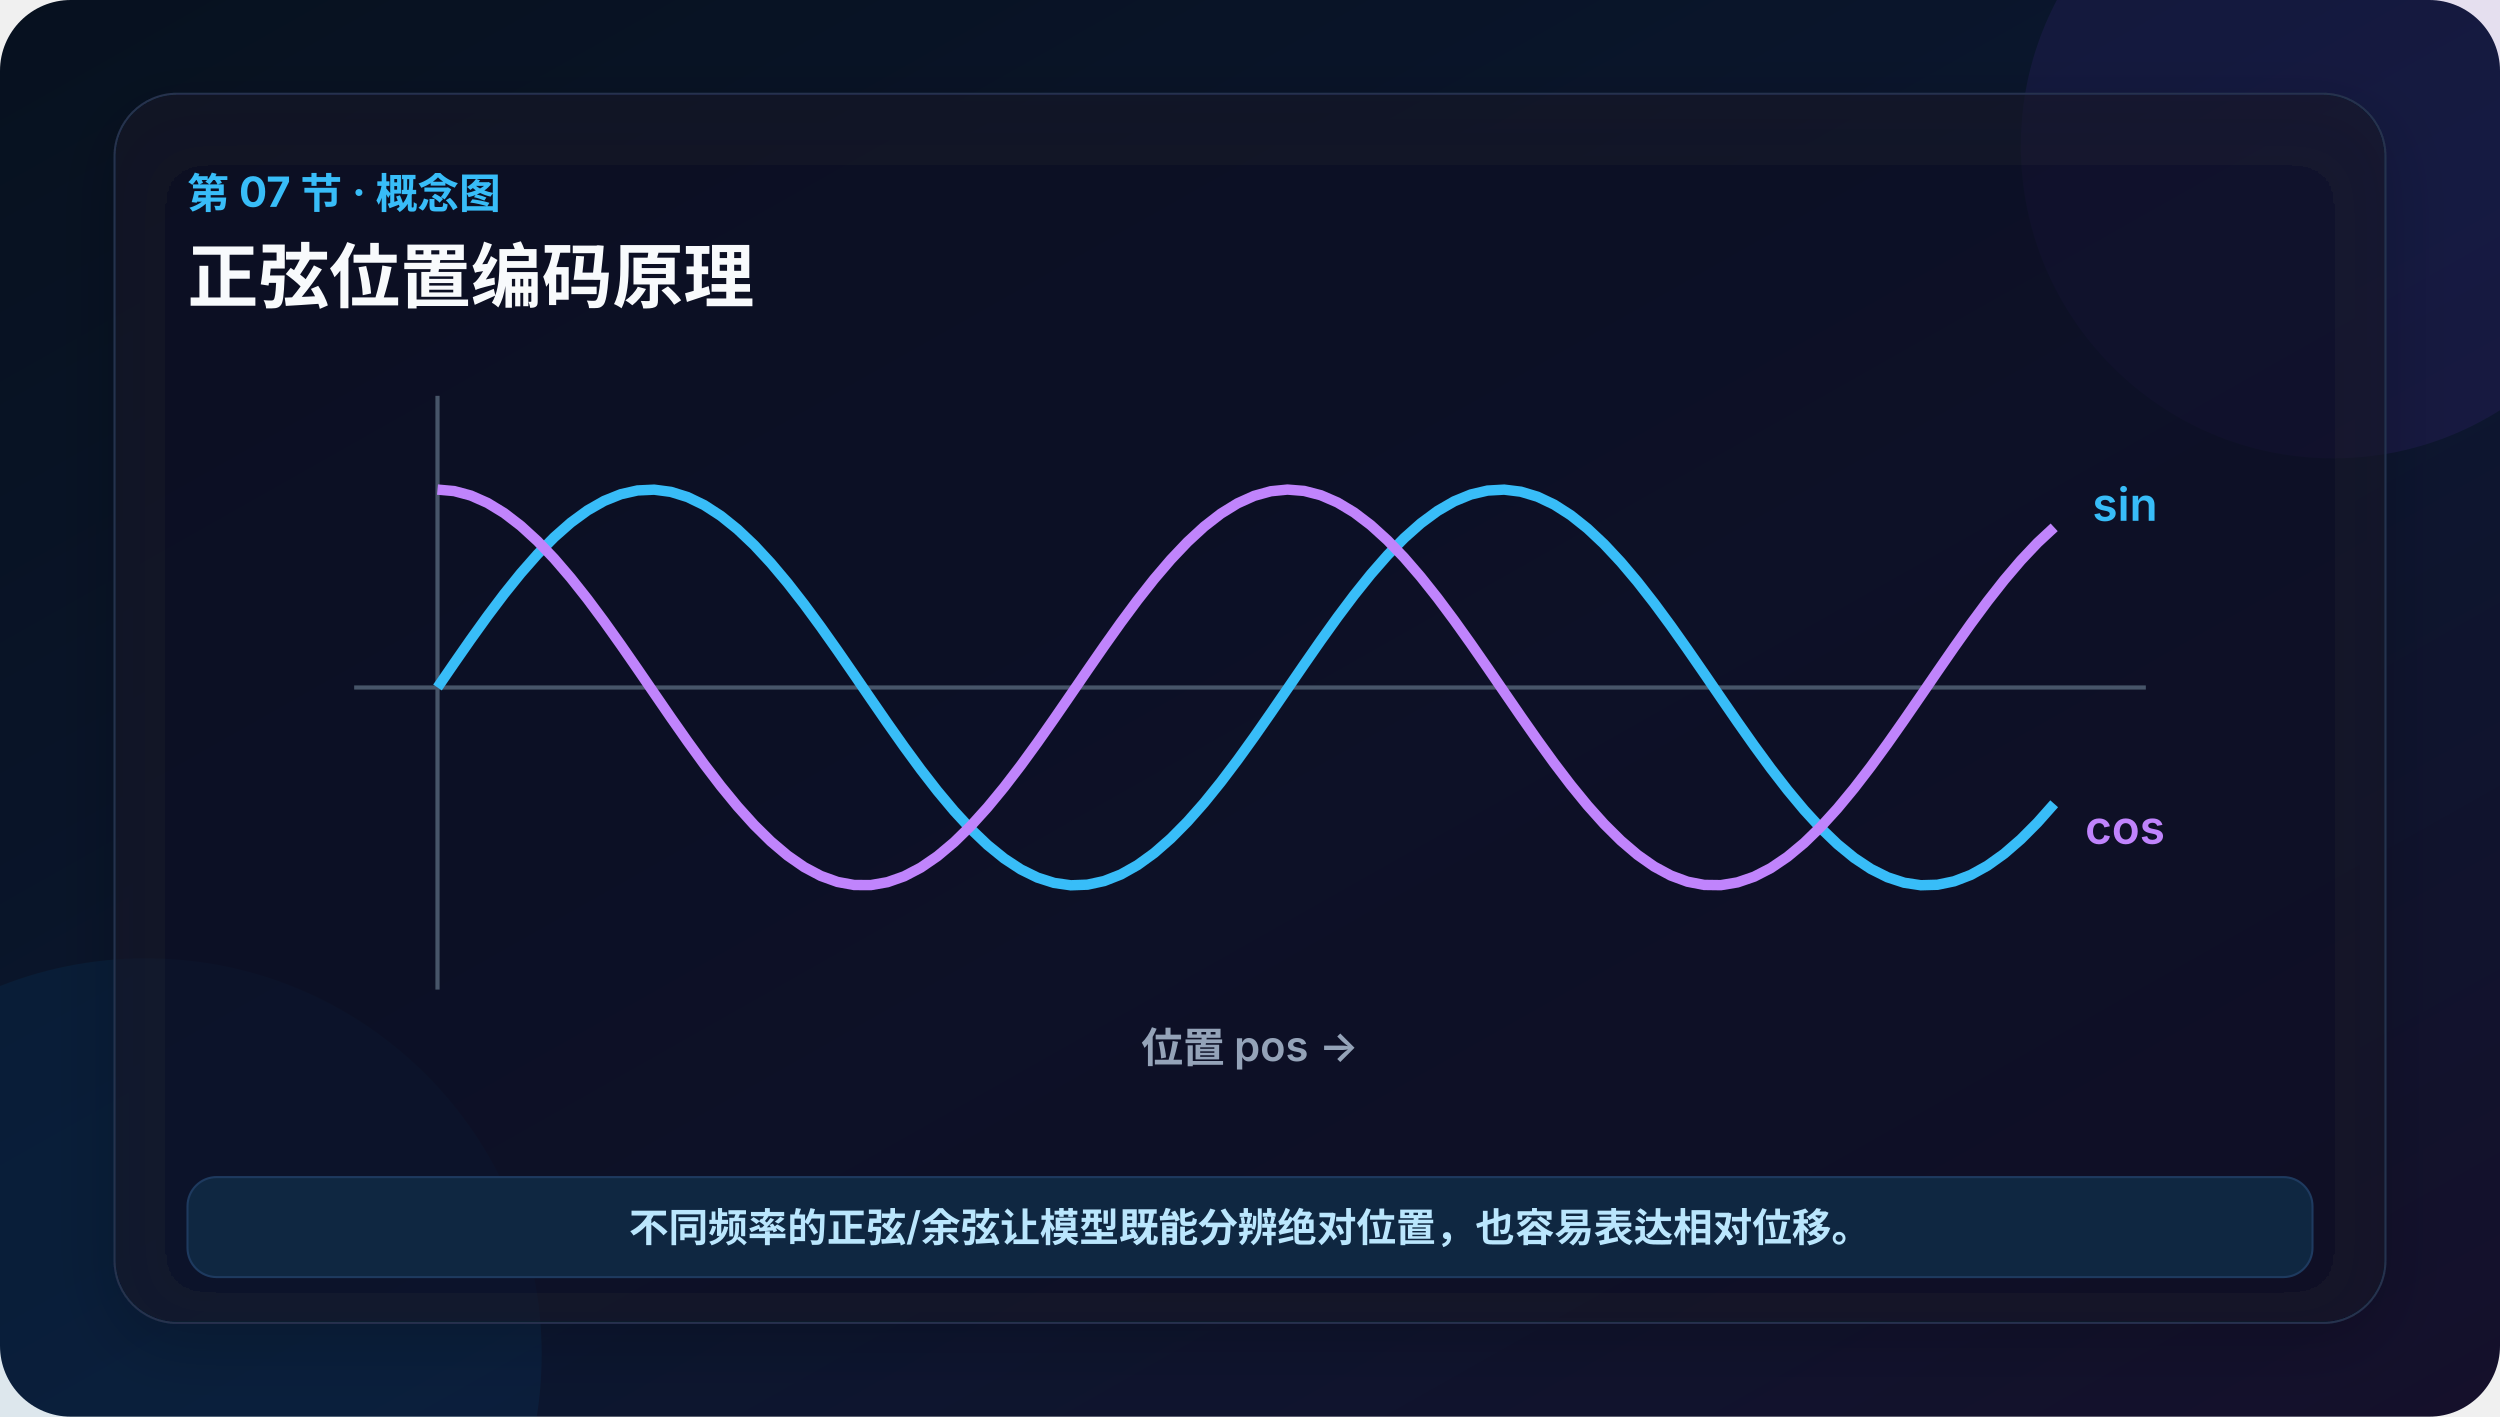
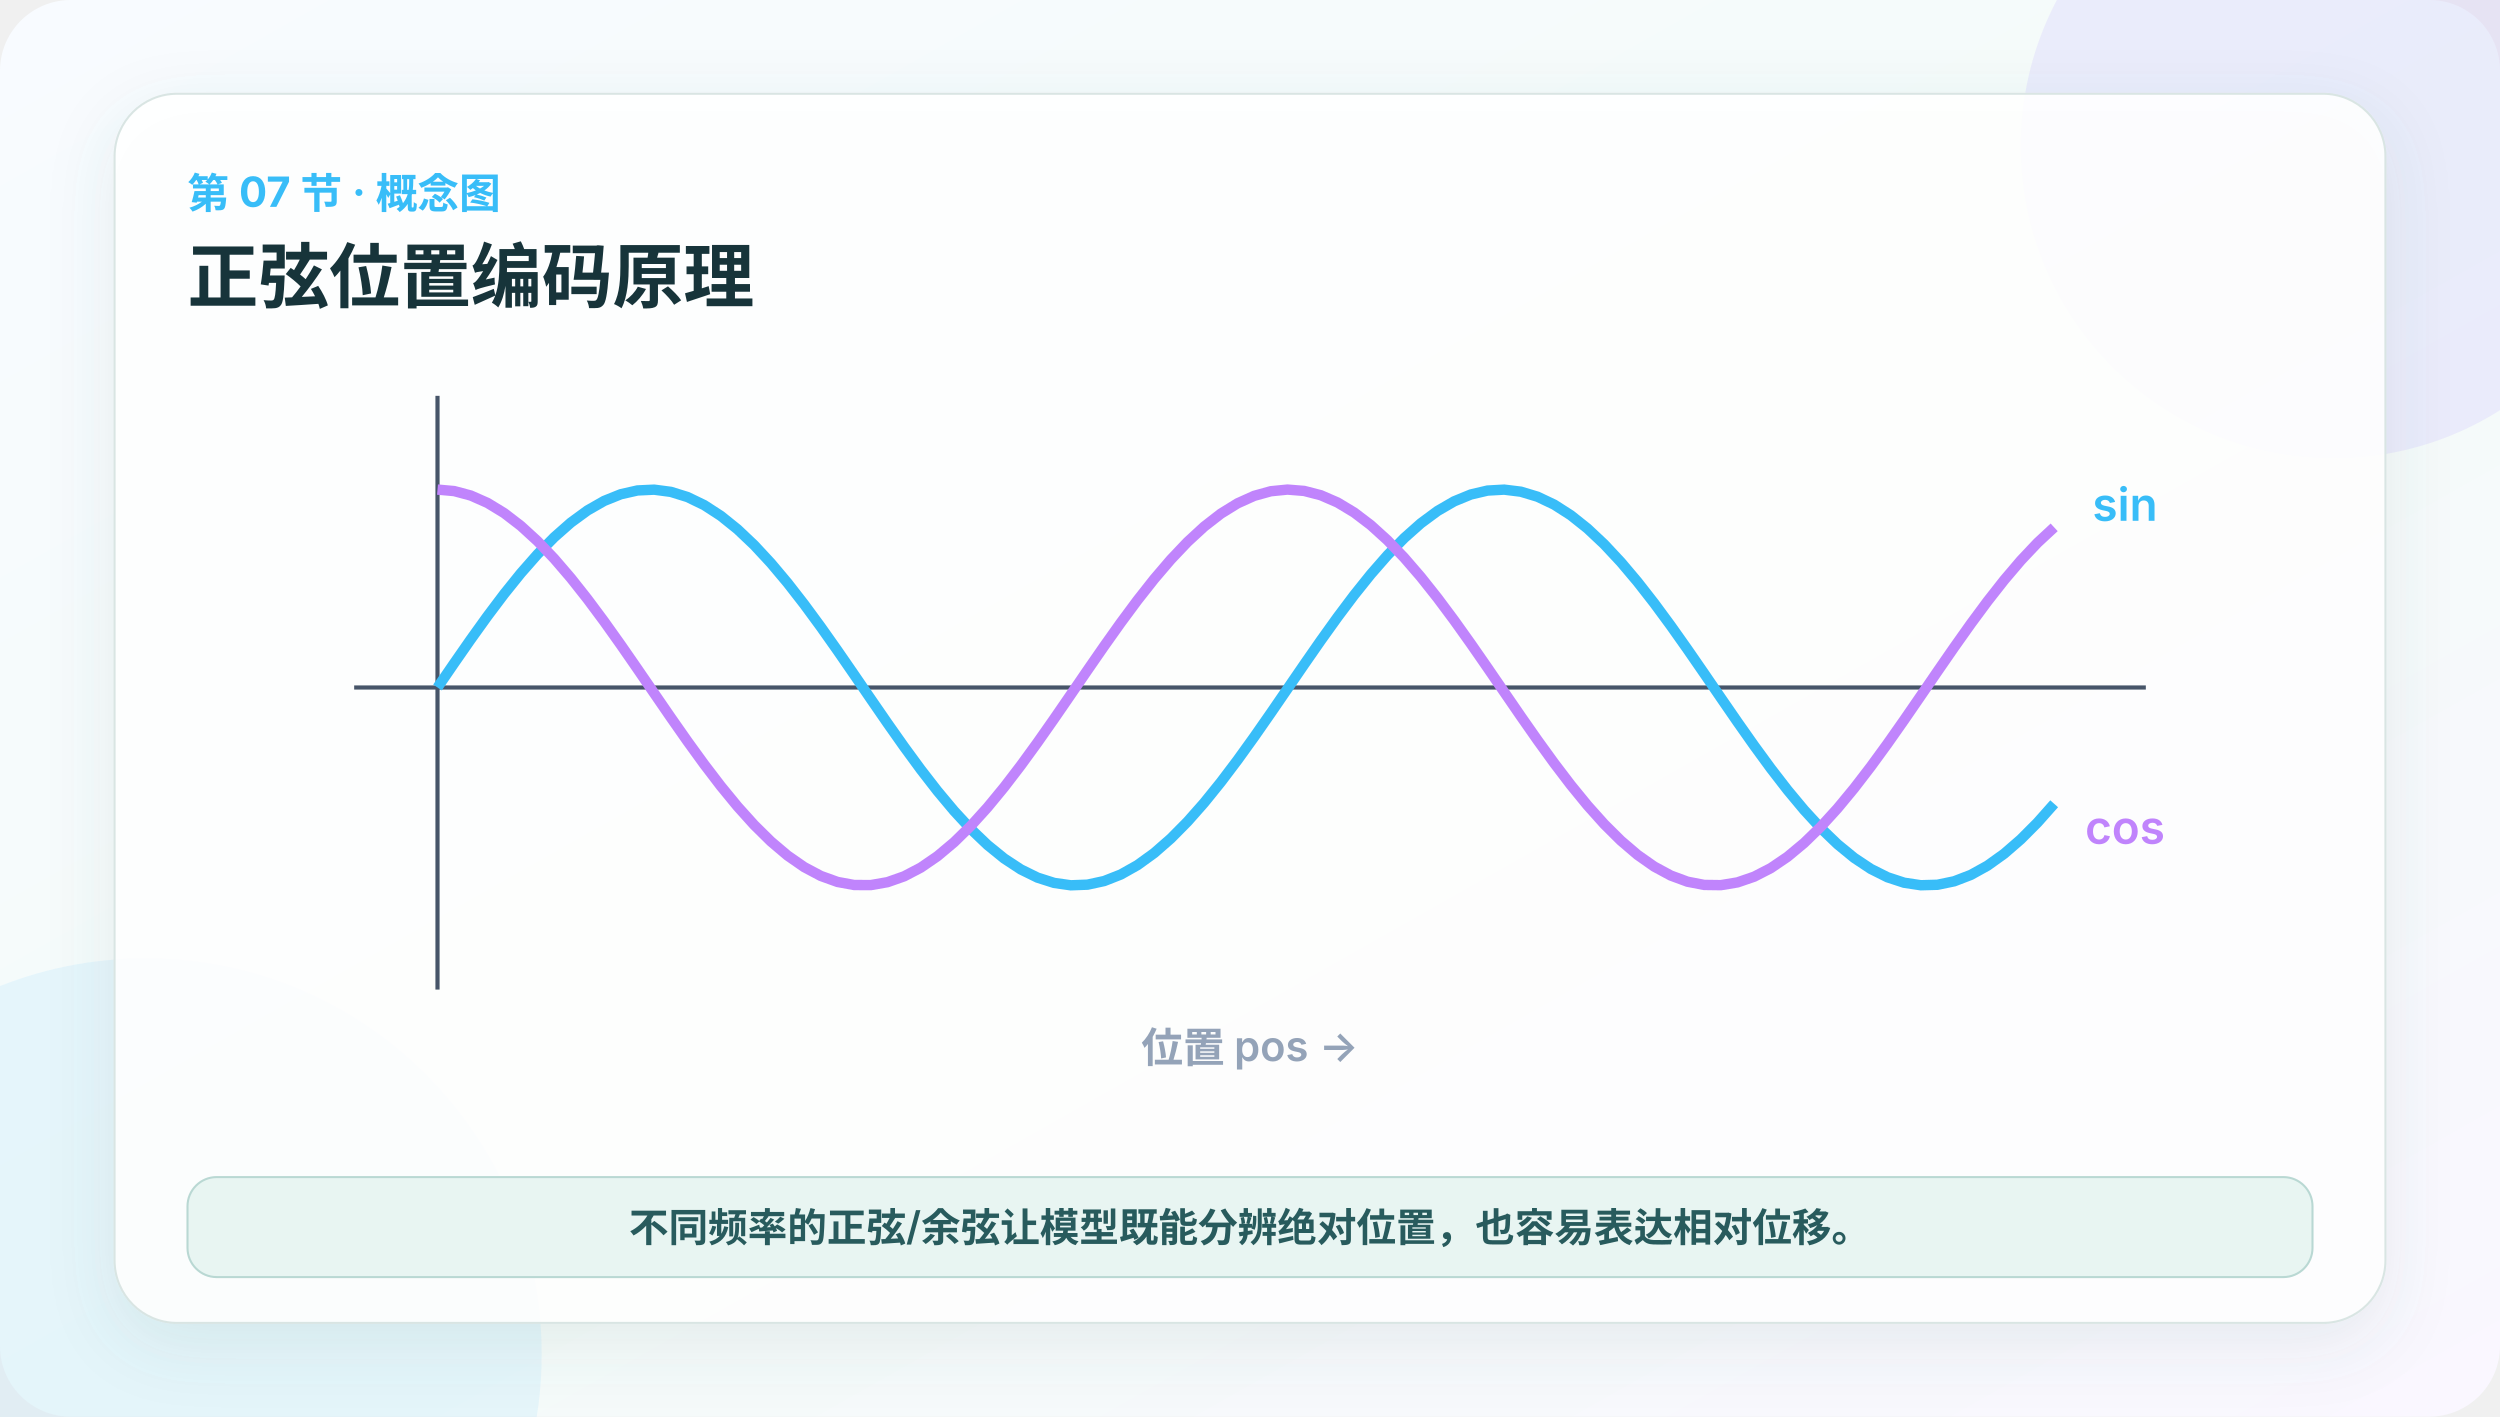
<svg xmlns="http://www.w3.org/2000/svg" width="1200" height="680" viewBox="0 0 1200 680" role="img" aria-labelledby="title desc">
  <defs>
    <linearGradient id="bg" x1="0" y1="0" x2="1" y2="1">
-       <stop offset="0" stop-color="#07111f" />
-       <stop offset="0.55" stop-color="#0b1730" />
-       <stop offset="1" stop-color="#15102b" />
+       <stop offset="0" stop-color="#f8fbff" />
+       <stop offset="0.55" stop-color="#f4fbf9" />
+       <stop offset="1" stop-color="#faf7ff" />
    </linearGradient>
    <filter id="shadow" x="-20%" y="-20%" width="140%" height="140%">
-       <feDropShadow dx="0" dy="10" stdDeviation="16" flood-color="#000" flood-opacity=".3" />
+       <feDropShadow dx="0" dy="10" stdDeviation="16" flood-color="#47716d" flood-opacity=".12" />
    </filter>
    <marker id="arrow" viewBox="0 0 10 10" refX="9" refY="5" markerWidth="7" markerHeight="7" orient="auto-start-reverse">
      <path d="M 0 0 L 10 5 L 0 10 z" fill="#64748b" />
    </marker>
  </defs>
  <rect width="1200" height="680" rx="34" fill="url(#bg)" />
-   <circle cx="1120" cy="70" r="150" fill="#7c3aed" opacity=".09" />
-   <circle cx="70" cy="650" r="190" fill="#0284c7" opacity=".08" />
+   <circle cx="1120" cy="70" r="150" fill="#c4b5fd" opacity=".22" />
+   <circle cx="70" cy="650" r="190" fill="#bae6fd" opacity=".28" />
  <g filter="url(#shadow)">
-     <rect x="55" y="45" width="1090" height="590" rx="30" fill="#081426" fill-opacity=".6" stroke="#26334d" />
+     <rect x="55" y="45" width="1090" height="590" rx="30" fill="#ffffff" fill-opacity=".88" stroke="#d9e5e3" />
  </g>
  <text x="90" y="100" font-family="Inter, PingFang SC, Microsoft YaHei, sans-serif" font-size="20" font-weight="700" fill="#38bdf8">第 07 节 · 概念图</text>
-   <text x="90" y="145" font-family="Inter, PingFang SC, Microsoft YaHei, sans-serif" font-size="34" font-weight="800" fill="#f8fafc">正弦位置编码原理</text>
+   <text x="90" y="145" font-family="Inter, PingFang SC, Microsoft YaHei, sans-serif" font-size="34" font-weight="800" fill="#17343a">正弦位置编码原理</text>
  <g font-family="Inter, PingFang SC, Microsoft YaHei, sans-serif">
    <line x1="170" y1="330" x2="1030" y2="330" stroke="#475569" stroke-width="2" />
    <line x1="210" y1="190" x2="210" y2="475" stroke="#475569" stroke-width="2" />
    <polyline points="210,330 218,318.337 226,306.851 234,295.715 242,285.097 250,275.159 258,266.051 266,257.91 274,250.859 282,245.006 290,240.439 298,237.227 306,235.418 314,235.041 322,236.099 330,238.579 338,242.441 346,247.629 354,254.062 362,261.644 370,270.261 378,279.781 386,290.061 394,300.945 402,312.269 410,323.861 418,335.546 426,347.147 434,358.488 442,369.399 450,379.713 458,389.276 466,397.941 474,405.579 482,412.073 490,417.326 498,421.258 506,423.809 514,424.94 522,424.636 530,422.899 538,419.757 546,415.258 554,409.468 562,402.476 570,394.388 578,385.326 586,375.426 594,364.839 602,353.726 610,342.253 618,330.595 626,318.928 634,307.428 642,296.27 650,285.622 658,275.646 666,266.492 674,258.299 682,251.19 690,245.274 698,240.639 706,237.357 714,235.476 722,235.025 730,236.011 738,238.419 746,242.212 754,247.334 762,253.706 770,261.232 778,269.799 786,279.277 794,289.522 802,300.379 810,311.685 818,323.267 826,334.952 834,346.561 842,357.92 850,368.857 858,379.205 866,388.81 874,397.524 882,405.217 890,411.772 898,417.09 906,421.091 914,423.713 922,424.917 930,424.686 938,423.022 946,419.951 954,415.519 962,409.793 970,402.86 978,394.824 986,385.808" fill="none" stroke="#38bdf8" stroke-width="5" />
    <polyline points="210,235 218,235.719 226,237.864 234,241.403 242,246.282 250,252.428 258,259.747 266,268.129 274,277.448 282,287.561 290,298.316 298,309.551 306,321.095 314,332.774 322,344.411 330,355.83 338,366.858 346,377.328 354,387.083 362,395.973 370,403.866 378,410.641 386,416.197 394,420.448 402,423.331 410,424.801 418,424.838 426,423.44 434,420.628 442,416.445 450,410.954 458,404.239 466,396.4 474,387.557 482,377.843 490,367.405 498,356.402 506,344.999 514,333.369 522,321.688 530,310.132 538,298.878 546,288.094 554,277.944 562,268.582 570,260.149 578,252.773 586,246.565 594,241.619 602,238.01 610,235.794 618,235.002 626,235.647 634,237.72 642,241.19 650,246.002 658,252.086 666,259.348 674,267.679 682,276.953 690,287.029 698,297.756 706,308.97 714,320.503 722,332.179 730,343.823 738,355.257 746,366.309 754,376.811 762,386.606 770,395.544 778,403.491 786,410.325 794,415.945 802,420.264 810,423.218 818,424.761 826,424.871 834,423.545 842,420.805 850,416.69 858,411.264 866,404.609 874,396.824 882,388.029 890,378.356 898,367.951 906,356.973 914,345.586 922,333.963 930,322.28 938,310.715 946,299.44 954,288.629 962,278.443 970,269.037 978,260.553 986,253.121" fill="none" stroke="#c084fc" stroke-width="5" />
    <text x="1020" y="250" text-anchor="middle" font-size="22" font-weight="600" fill="#38bdf8">sin</text>
    <text x="1020" y="405" text-anchor="middle" font-size="22" font-weight="600" fill="#c084fc">cos</text>
    <text x="600" y="510" text-anchor="middle" font-size="20" font-weight="600" fill="#94a3b8">位置 pos →</text>
  </g>
-   <rect x="90" y="565" width="1020" height="48" rx="14" fill="#0f2741" stroke="#1e3a5f" />
-   <text x="600" y="596" text-anchor="middle" font-family="Inter, PingFang SC, Microsoft YaHei, sans-serif" font-size="19" font-weight="600" fill="#bae6fd">不同频率的正弦/余弦让模型既能分辨绝对位置，也容易表达相对位移。</text>
+   <rect x="90" y="565" width="1020" height="48" rx="14" fill="#e8f5f2" stroke="#b9d8d3" />
+   <text x="600" y="596" text-anchor="middle" font-family="Inter, PingFang SC, Microsoft YaHei, sans-serif" font-size="19" font-weight="600" fill="#285b5d">不同频率的正弦/余弦让模型既能分辨绝对位置，也容易表达相对位移。</text>
</svg>
